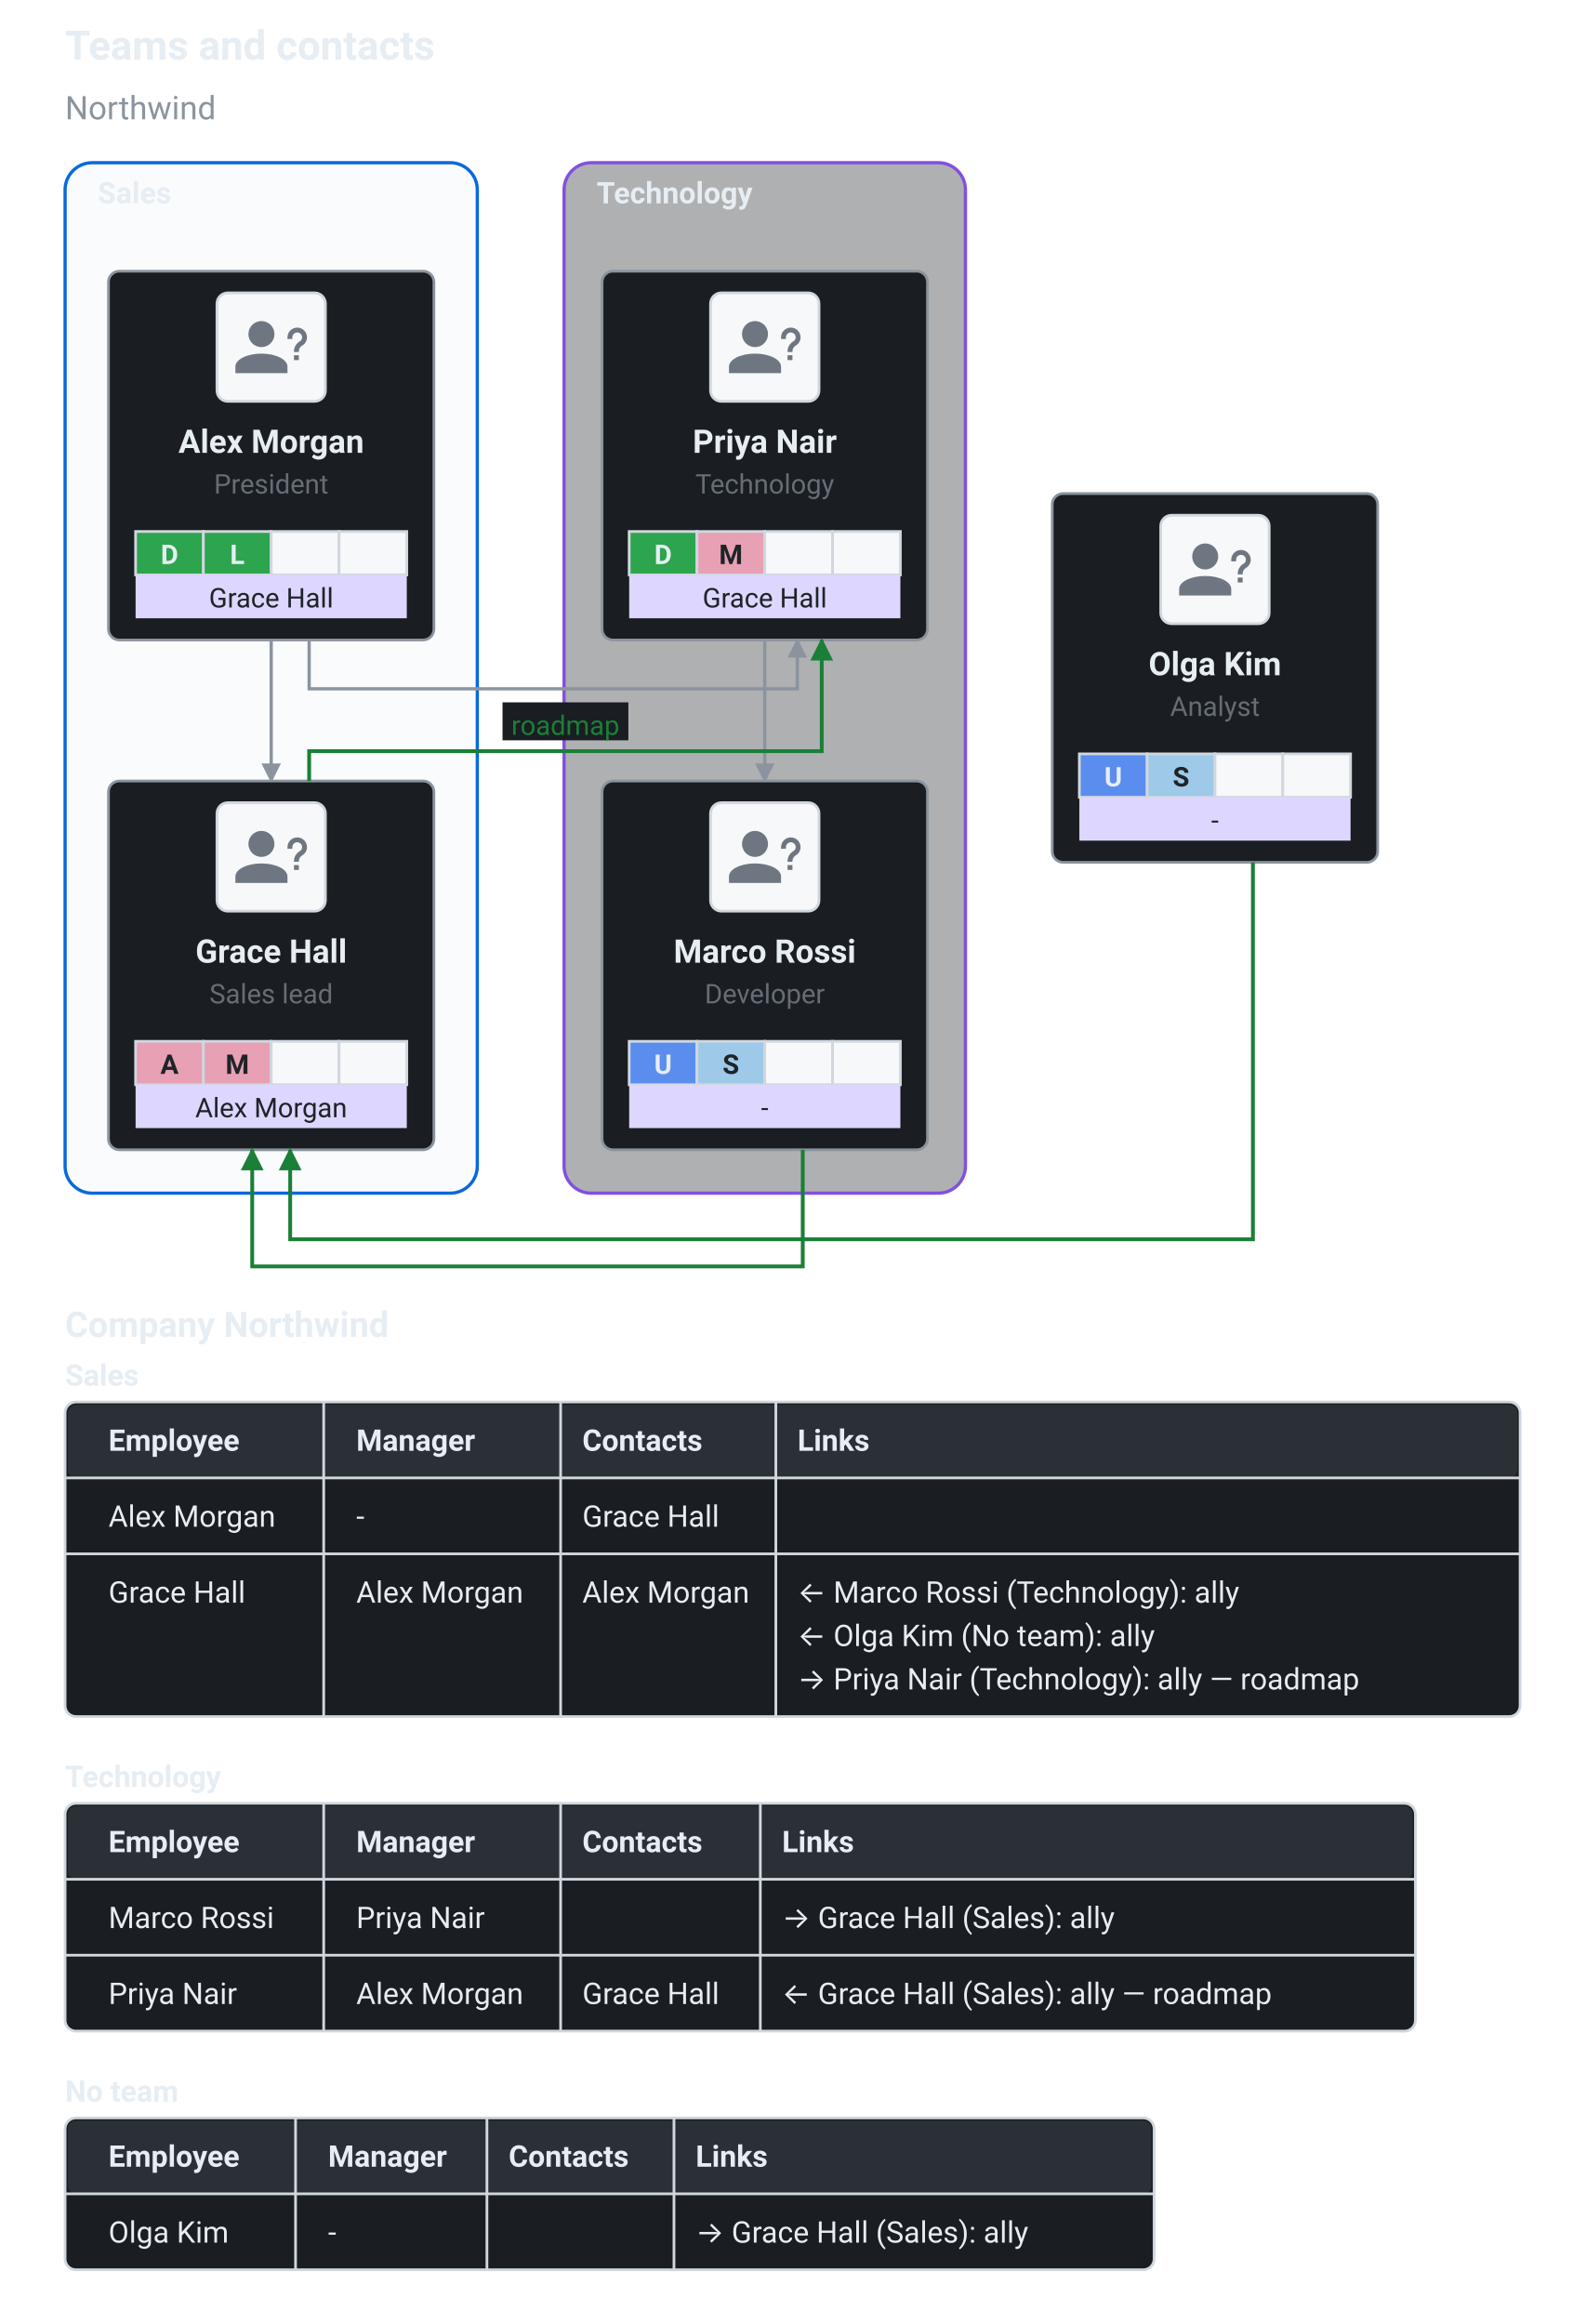
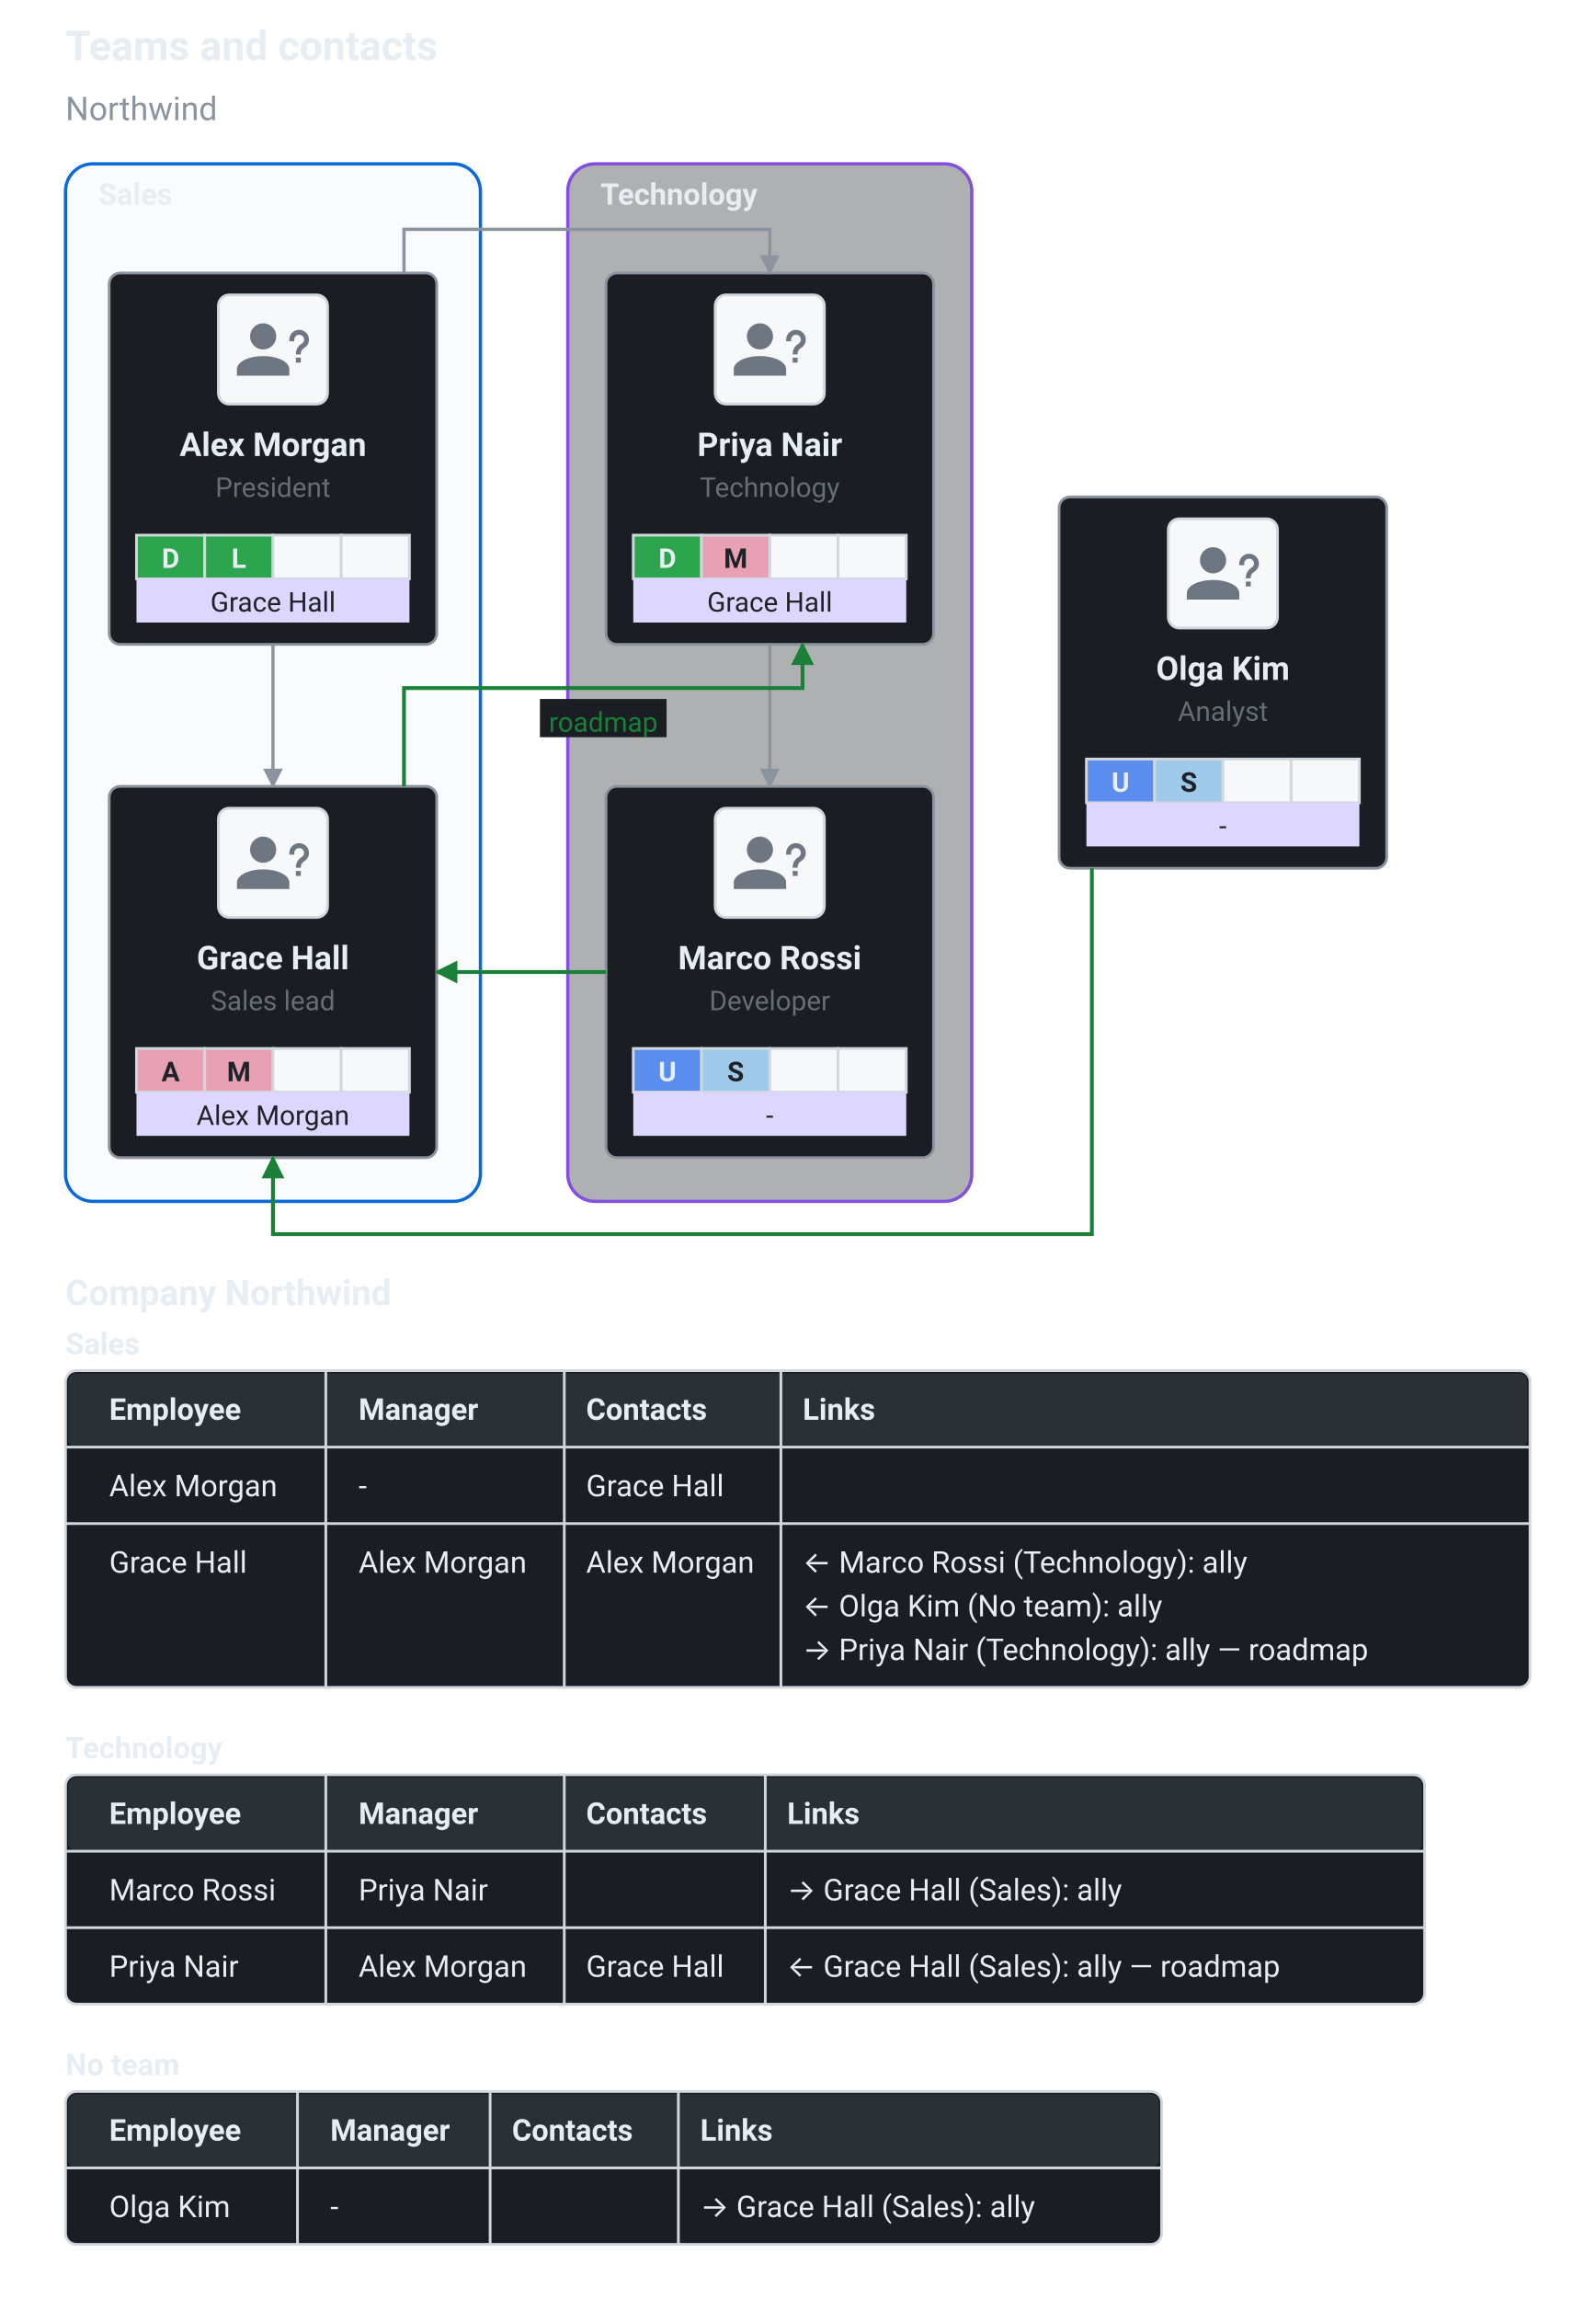
- <svg xmlns="http://www.w3.org/2000/svg" viewBox="0 0 584.52 857" width="584.52" height="857" role="img" font-family="system-ui, -apple-system, &quot;Segoe UI&quot;, Roboto, sans-serif">
+ <svg xmlns="http://www.w3.org/2000/svg" viewBox="0 0 584.52 842" width="584.52" height="842" role="img" font-family="system-ui, -apple-system, &quot;Segoe UI&quot;, Roboto, sans-serif">
  <text x="24" y="22" fill="#e6edf3" font-size="15" text-anchor="start" font-weight="700">Teams and contacts</text>
  <text x="24" y="44" fill="#8b949e" font-size="12" text-anchor="start">Northwind</text>
-   <text x="24" y="493" fill="#e6edf3" font-size="13" text-anchor="start" font-weight="700" data-comms-title="powermap">Company Northwind</text>
-   <text x="24" y="511" fill="#e6edf3" font-size="11" text-anchor="start" font-weight="700" data-comms-team="powermap">Sales</text>
-   <rect x="24" y="517" width="536.52" height="116" fill="#1a1d21" stroke="#d0d7de" stroke-width="1" rx="4" data-comms="powermap" />
-   <rect x="25" y="518" width="534.52" height="27" fill="#2a3036" rx="3" data-comms-header="powermap" />
-   <text x="40" y="535" fill="#e6edf3" font-size="11" text-anchor="start" font-weight="700">Employee</text>
-   <text x="131.36" y="535" fill="#e6edf3" font-size="11" text-anchor="start" font-weight="700">Manager</text>
-   <text x="214.72" y="535" fill="#e6edf3" font-size="11" text-anchor="start" font-weight="700">Contacts</text>
-   <text x="294.08" y="535" fill="#e6edf3" font-size="11" text-anchor="start" font-weight="700">Links</text>
-   <line x1="119.36" y1="517" x2="119.36" y2="633" stroke="#d0d7de" stroke-width="1" />
-   <line x1="206.72" y1="517" x2="206.72" y2="633" stroke="#d0d7de" stroke-width="1" />
-   <line x1="286.08" y1="517" x2="286.08" y2="633" stroke="#d0d7de" stroke-width="1" />
-   <line x1="24" y1="545" x2="560.52" y2="545" stroke="#d0d7de" stroke-width="1" />
-   <text x="40" y="563" fill="#e6edf3" font-size="11" text-anchor="start">Alex Morgan</text>
-   <text x="131.36" y="563" fill="#e6edf3" font-size="11" text-anchor="start">-</text>
-   <text x="214.72" y="563" fill="#e6edf3" font-size="11" text-anchor="start">Grace Hall</text>
-   <line x1="24" y1="573" x2="560.52" y2="573" stroke="#d0d7de" stroke-width="1" />
-   <text x="40" y="591" fill="#e6edf3" font-size="11" text-anchor="start">Grace Hall</text>
-   <text x="131.36" y="591" fill="#e6edf3" font-size="11" text-anchor="start">Alex Morgan</text>
-   <text x="214.72" y="591" fill="#e6edf3" font-size="11" text-anchor="start">Alex Morgan</text>
-   <text x="294.08" y="591" fill="#e6edf3" font-size="11" text-anchor="start">← Marco Rossi (Technology): ally</text>
-   <text x="294.08" y="607" fill="#e6edf3" font-size="11" text-anchor="start">← Olga Kim (No team): ally</text>
-   <text x="294.08" y="623" fill="#e6edf3" font-size="11" text-anchor="start">→ Priya Nair (Technology): ally — roadmap</text>
-   <text x="24" y="659" fill="#e6edf3" font-size="11" text-anchor="start" font-weight="700" data-comms-team="powermap">Technology</text>
-   <rect x="24" y="665" width="497.91" height="84" fill="#1a1d21" stroke="#d0d7de" stroke-width="1" rx="4" data-comms="powermap" />
-   <rect x="25" y="666" width="495.91" height="27" fill="#2a3036" rx="3" data-comms-header="powermap" />
-   <text x="40" y="683" fill="#e6edf3" font-size="11" text-anchor="start" font-weight="700">Employee</text>
-   <text x="131.36" y="683" fill="#e6edf3" font-size="11" text-anchor="start" font-weight="700">Manager</text>
-   <text x="214.72" y="683" fill="#e6edf3" font-size="11" text-anchor="start" font-weight="700">Contacts</text>
-   <text x="288.36" y="683" fill="#e6edf3" font-size="11" text-anchor="start" font-weight="700">Links</text>
-   <line x1="119.36" y1="665" x2="119.36" y2="749" stroke="#d0d7de" stroke-width="1" />
-   <line x1="206.72" y1="665" x2="206.72" y2="749" stroke="#d0d7de" stroke-width="1" />
-   <line x1="280.36" y1="665" x2="280.36" y2="749" stroke="#d0d7de" stroke-width="1" />
-   <line x1="24" y1="693" x2="521.91" y2="693" stroke="#d0d7de" stroke-width="1" />
-   <text x="40" y="711" fill="#e6edf3" font-size="11" text-anchor="start">Marco Rossi</text>
-   <text x="131.36" y="711" fill="#e6edf3" font-size="11" text-anchor="start">Priya Nair</text>
-   <text x="288.36" y="711" fill="#e6edf3" font-size="11" text-anchor="start">→ Grace Hall (Sales): ally</text>
-   <line x1="24" y1="721" x2="521.91" y2="721" stroke="#d0d7de" stroke-width="1" />
-   <text x="40" y="739" fill="#e6edf3" font-size="11" text-anchor="start">Priya Nair</text>
-   <text x="131.36" y="739" fill="#e6edf3" font-size="11" text-anchor="start">Alex Morgan</text>
-   <text x="214.72" y="739" fill="#e6edf3" font-size="11" text-anchor="start">Grace Hall</text>
-   <text x="288.36" y="739" fill="#e6edf3" font-size="11" text-anchor="start">← Grace Hall (Sales): ally — roadmap</text>
-   <text x="24" y="775" fill="#e6edf3" font-size="11" text-anchor="start" font-weight="700" data-comms-team="powermap">No team</text>
-   <rect x="24" y="781" width="401.56" height="56" fill="#1a1d21" stroke="#d0d7de" stroke-width="1" rx="4" data-comms="powermap" />
-   <rect x="25" y="782" width="399.56" height="27" fill="#2a3036" rx="3" data-comms-header="powermap" />
-   <text x="40" y="799" fill="#e6edf3" font-size="11" text-anchor="start" font-weight="700">Employee</text>
-   <text x="120.98" y="799" fill="#e6edf3" font-size="11" text-anchor="start" font-weight="700">Manager</text>
-   <text x="187.55" y="799" fill="#e6edf3" font-size="11" text-anchor="start" font-weight="700">Contacts</text>
-   <text x="256.52" y="799" fill="#e6edf3" font-size="11" text-anchor="start" font-weight="700">Links</text>
-   <line x1="108.98" y1="781" x2="108.98" y2="837" stroke="#d0d7de" stroke-width="1" />
-   <line x1="179.55" y1="781" x2="179.55" y2="837" stroke="#d0d7de" stroke-width="1" />
-   <line x1="248.52" y1="781" x2="248.52" y2="837" stroke="#d0d7de" stroke-width="1" />
-   <line x1="24" y1="809" x2="425.56" y2="809" stroke="#d0d7de" stroke-width="1" />
-   <text x="40" y="827" fill="#e6edf3" font-size="11" text-anchor="start">Olga Kim</text>
-   <text x="120.98" y="827" fill="#e6edf3" font-size="11" text-anchor="start">-</text>
-   <text x="256.52" y="827" fill="#e6edf3" font-size="11" text-anchor="start">→ Grace Hall (Sales): ally</text>
+   <text x="24" y="478" fill="#e6edf3" font-size="13" text-anchor="start" font-weight="700" data-comms-title="powermap">Company Northwind</text>
+   <text x="24" y="496" fill="#e6edf3" font-size="11" text-anchor="start" font-weight="700" data-comms-team="powermap">Sales</text>
+   <rect x="24" y="502" width="536.52" height="116" fill="#1a1d21" stroke="#d0d7de" stroke-width="1" rx="4" data-comms="powermap" />
+   <rect x="25" y="503" width="534.52" height="27" fill="#2a3036" rx="3" data-comms-header="powermap" />
+   <text x="40" y="520" fill="#e6edf3" font-size="11" text-anchor="start" font-weight="700">Employee</text>
+   <text x="131.36" y="520" fill="#e6edf3" font-size="11" text-anchor="start" font-weight="700">Manager</text>
+   <text x="214.72" y="520" fill="#e6edf3" font-size="11" text-anchor="start" font-weight="700">Contacts</text>
+   <text x="294.08" y="520" fill="#e6edf3" font-size="11" text-anchor="start" font-weight="700">Links</text>
+   <line x1="119.36" y1="502" x2="119.36" y2="618" stroke="#d0d7de" stroke-width="1" />
+   <line x1="206.72" y1="502" x2="206.72" y2="618" stroke="#d0d7de" stroke-width="1" />
+   <line x1="286.08" y1="502" x2="286.08" y2="618" stroke="#d0d7de" stroke-width="1" />
+   <line x1="24" y1="530" x2="560.52" y2="530" stroke="#d0d7de" stroke-width="1" />
+   <text x="40" y="548" fill="#e6edf3" font-size="11" text-anchor="start">Alex Morgan</text>
+   <text x="131.36" y="548" fill="#e6edf3" font-size="11" text-anchor="start">-</text>
+   <text x="214.72" y="548" fill="#e6edf3" font-size="11" text-anchor="start">Grace Hall</text>
+   <line x1="24" y1="558" x2="560.52" y2="558" stroke="#d0d7de" stroke-width="1" />
+   <text x="40" y="576" fill="#e6edf3" font-size="11" text-anchor="start">Grace Hall</text>
+   <text x="131.36" y="576" fill="#e6edf3" font-size="11" text-anchor="start">Alex Morgan</text>
+   <text x="214.72" y="576" fill="#e6edf3" font-size="11" text-anchor="start">Alex Morgan</text>
+   <text x="294.08" y="576" fill="#e6edf3" font-size="11" text-anchor="start">← Marco Rossi (Technology): ally</text>
+   <text x="294.08" y="592" fill="#e6edf3" font-size="11" text-anchor="start">← Olga Kim (No team): ally</text>
+   <text x="294.08" y="608" fill="#e6edf3" font-size="11" text-anchor="start">→ Priya Nair (Technology): ally — roadmap</text>
+   <text x="24" y="644" fill="#e6edf3" font-size="11" text-anchor="start" font-weight="700" data-comms-team="powermap">Technology</text>
+   <rect x="24" y="650" width="497.91" height="84" fill="#1a1d21" stroke="#d0d7de" stroke-width="1" rx="4" data-comms="powermap" />
+   <rect x="25" y="651" width="495.91" height="27" fill="#2a3036" rx="3" data-comms-header="powermap" />
+   <text x="40" y="668" fill="#e6edf3" font-size="11" text-anchor="start" font-weight="700">Employee</text>
+   <text x="131.36" y="668" fill="#e6edf3" font-size="11" text-anchor="start" font-weight="700">Manager</text>
+   <text x="214.72" y="668" fill="#e6edf3" font-size="11" text-anchor="start" font-weight="700">Contacts</text>
+   <text x="288.36" y="668" fill="#e6edf3" font-size="11" text-anchor="start" font-weight="700">Links</text>
+   <line x1="119.36" y1="650" x2="119.36" y2="734" stroke="#d0d7de" stroke-width="1" />
+   <line x1="206.72" y1="650" x2="206.72" y2="734" stroke="#d0d7de" stroke-width="1" />
+   <line x1="280.36" y1="650" x2="280.36" y2="734" stroke="#d0d7de" stroke-width="1" />
+   <line x1="24" y1="678" x2="521.91" y2="678" stroke="#d0d7de" stroke-width="1" />
+   <text x="40" y="696" fill="#e6edf3" font-size="11" text-anchor="start">Marco Rossi</text>
+   <text x="131.36" y="696" fill="#e6edf3" font-size="11" text-anchor="start">Priya Nair</text>
+   <text x="288.36" y="696" fill="#e6edf3" font-size="11" text-anchor="start">→ Grace Hall (Sales): ally</text>
+   <line x1="24" y1="706" x2="521.91" y2="706" stroke="#d0d7de" stroke-width="1" />
+   <text x="40" y="724" fill="#e6edf3" font-size="11" text-anchor="start">Priya Nair</text>
+   <text x="131.36" y="724" fill="#e6edf3" font-size="11" text-anchor="start">Alex Morgan</text>
+   <text x="214.72" y="724" fill="#e6edf3" font-size="11" text-anchor="start">Grace Hall</text>
+   <text x="288.36" y="724" fill="#e6edf3" font-size="11" text-anchor="start">← Grace Hall (Sales): ally — roadmap</text>
+   <text x="24" y="760" fill="#e6edf3" font-size="11" text-anchor="start" font-weight="700" data-comms-team="powermap">No team</text>
+   <rect x="24" y="766" width="401.56" height="56" fill="#1a1d21" stroke="#d0d7de" stroke-width="1" rx="4" data-comms="powermap" />
+   <rect x="25" y="767" width="399.56" height="27" fill="#2a3036" rx="3" data-comms-header="powermap" />
+   <text x="40" y="784" fill="#e6edf3" font-size="11" text-anchor="start" font-weight="700">Employee</text>
+   <text x="120.98" y="784" fill="#e6edf3" font-size="11" text-anchor="start" font-weight="700">Manager</text>
+   <text x="187.55" y="784" fill="#e6edf3" font-size="11" text-anchor="start" font-weight="700">Contacts</text>
+   <text x="256.52" y="784" fill="#e6edf3" font-size="11" text-anchor="start" font-weight="700">Links</text>
+   <line x1="108.98" y1="766" x2="108.98" y2="822" stroke="#d0d7de" stroke-width="1" />
+   <line x1="179.55" y1="766" x2="179.55" y2="822" stroke="#d0d7de" stroke-width="1" />
+   <line x1="248.52" y1="766" x2="248.52" y2="822" stroke="#d0d7de" stroke-width="1" />
+   <line x1="24" y1="794" x2="425.56" y2="794" stroke="#d0d7de" stroke-width="1" />
+   <text x="40" y="812" fill="#e6edf3" font-size="11" text-anchor="start">Olga Kim</text>
+   <text x="120.98" y="812" fill="#e6edf3" font-size="11" text-anchor="start">-</text>
+   <text x="256.52" y="812" fill="#e6edf3" font-size="11" text-anchor="start">→ Grace Hall (Sales): ally</text>
  <defs>
    <marker id="ext-pm-report" viewBox="0 0 10 10" refX="9" refY="5" markerWidth="6" markerHeight="6" orient="auto-start-reverse">
      <path d="M 0 0 L 10 5 L 0 10 z" fill="#8b949e" />
    </marker>
  </defs>
  <rect x="24" y="60" width="152" height="380" rx="10" ry="10" fill="#f6f8fa" fill-opacity="0.55" stroke="#0969da" stroke-width="1.2" data-team="powermap" data-team-id="sales" />
  <text x="36" y="75" fill="#e6edf3" font-size="11" text-anchor="start" font-weight="600" data-team-label="1">Sales</text>
  <rect x="208" y="60" width="148" height="380" rx="10" ry="10" fill="#1a1d21" fill-opacity="0.35" stroke="#8250df" stroke-width="1.2" data-team="powermap" data-team-id="tech" />
  <text x="220" y="75" fill="#e6edf3" font-size="11" text-anchor="start" font-weight="600" data-team-label="1">Technology</text>
  <path d="M 100 236 L 100 262 L 100 262 L 100 288" fill="none" stroke="#8b949e" stroke-width="1.2" marker-end="url(#ext-pm-report)" />
  <path d="M 282 236 L 282 262 L 282 262 L 282 288" fill="none" stroke="#8b949e" stroke-width="1.2" marker-end="url(#ext-pm-report)" />
  <rect x="40" y="100" width="120" height="136" fill="#1a1d21" stroke="#8b949e" stroke-width="1" rx="4" />
  <rect x="80" y="108" width="40" height="40" fill="#f6f8fa" stroke="#d0d7de" stroke-width="1" rx="4" />
  <g data-avatar="?" transform="translate(85.6 113.6) scale(1.2)">
    <path d="M13 8a4 4 0 0 1-4 4a4 4 0 0 1-4-4a4 4 0 0 1 4-4a4 4 0 0 1 4 4m4 10v2H1v-2c0-2.21 3.58-4 8-4s8 1.79 8 4m3.5-3.5V16H19v-1.5zm-2-5H17V9a3 3 0 0 1 3-3a3 3 0 0 1 3 3c0 .97-.5 1.88-1.29 2.41l-.3.19c-.57.4-.91 1.01-.91 1.7v.2H19v-.2c0-1.19.6-2.3 1.59-2.95l.29-.19c.39-.26.62-.69.62-1.16A1.5 1.5 0 0 0 20 7.5A1.5 1.5 0 0 0 18.5 9z" fill="#6e7781" />
  </g>
  <text x="100" y="167" fill="#e6edf3" font-size="12" text-anchor="middle" font-weight="700">Alex Morgan</text>
  <text x="100" y="182" fill="#656d76" font-size="10" text-anchor="middle">President</text>
  <rect x="50" y="196" width="25" height="16" fill="#2da44e" stroke="#d0d7de" />
  <text x="62.5" y="208" fill="#e6edf3" font-size="10" text-anchor="middle" font-weight="700">D</text>
  <rect x="75" y="196" width="25" height="16" fill="#2da44e" stroke="#d0d7de" />
  <text x="87.5" y="208" fill="#e6edf3" font-size="10" text-anchor="middle" font-weight="700">L</text>
  <rect x="100" y="196" width="25" height="16" fill="#f6f8fa" stroke="#d0d7de" />
  <rect x="125" y="196" width="25" height="16" fill="#f6f8fa" stroke="#d0d7de" />
  <rect x="50" y="212" width="100" height="16" fill="#ddd6fe" />
  <text x="100" y="224" fill="#1f2328" font-size="10" text-anchor="middle">Grace Hall</text>
  <rect x="40" y="288" width="120" height="136" fill="#1a1d21" stroke="#8b949e" stroke-width="1" rx="4" />
  <rect x="80" y="296" width="40" height="40" fill="#f6f8fa" stroke="#d0d7de" stroke-width="1" rx="4" />
  <g data-avatar="?" transform="translate(85.6 301.6) scale(1.2)">
    <path d="M13 8a4 4 0 0 1-4 4a4 4 0 0 1-4-4a4 4 0 0 1 4-4a4 4 0 0 1 4 4m4 10v2H1v-2c0-2.21 3.58-4 8-4s8 1.79 8 4m3.5-3.5V16H19v-1.5zm-2-5H17V9a3 3 0 0 1 3-3a3 3 0 0 1 3 3c0 .97-.5 1.88-1.29 2.41l-.3.19c-.57.4-.91 1.01-.91 1.7v.2H19v-.2c0-1.19.6-2.3 1.59-2.95l.29-.19c.39-.26.62-.69.62-1.16A1.5 1.5 0 0 0 20 7.5A1.5 1.5 0 0 0 18.5 9z" fill="#6e7781" />
  </g>
  <text x="100" y="355" fill="#e6edf3" font-size="12" text-anchor="middle" font-weight="700">Grace Hall</text>
  <text x="100" y="370" fill="#656d76" font-size="10" text-anchor="middle">Sales lead</text>
  <rect x="50" y="384" width="25" height="16" fill="#e7a0b4" stroke="#d0d7de" />
  <text x="62.5" y="396" fill="#1f2328" font-size="10" text-anchor="middle" font-weight="700">A</text>
  <rect x="75" y="384" width="25" height="16" fill="#e7a0b4" stroke="#d0d7de" />
  <text x="87.5" y="396" fill="#1f2328" font-size="10" text-anchor="middle" font-weight="700">M</text>
  <rect x="100" y="384" width="25" height="16" fill="#f6f8fa" stroke="#d0d7de" />
  <rect x="125" y="384" width="25" height="16" fill="#f6f8fa" stroke="#d0d7de" />
  <rect x="50" y="400" width="100" height="16" fill="#ddd6fe" />
  <text x="100" y="412" fill="#1f2328" font-size="10" text-anchor="middle">Alex Morgan</text>
  <rect x="222" y="100" width="120" height="136" fill="#1a1d21" stroke="#8b949e" stroke-width="1" rx="4" />
  <rect x="262" y="108" width="40" height="40" fill="#f6f8fa" stroke="#d0d7de" stroke-width="1" rx="4" />
  <g data-avatar="?" transform="translate(267.6 113.6) scale(1.2)">
    <path d="M13 8a4 4 0 0 1-4 4a4 4 0 0 1-4-4a4 4 0 0 1 4-4a4 4 0 0 1 4 4m4 10v2H1v-2c0-2.21 3.58-4 8-4s8 1.79 8 4m3.5-3.5V16H19v-1.5zm-2-5H17V9a3 3 0 0 1 3-3a3 3 0 0 1 3 3c0 .97-.5 1.88-1.29 2.41l-.3.19c-.57.4-.91 1.01-.91 1.7v.2H19v-.2c0-1.19.6-2.3 1.59-2.95l.29-.19c.39-.26.62-.69.62-1.16A1.5 1.5 0 0 0 20 7.5A1.5 1.5 0 0 0 18.5 9z" fill="#6e7781" />
  </g>
  <text x="282" y="167" fill="#e6edf3" font-size="12" text-anchor="middle" font-weight="700">Priya Nair</text>
  <text x="282" y="182" fill="#656d76" font-size="10" text-anchor="middle">Technology</text>
  <rect x="232" y="196" width="25" height="16" fill="#2da44e" stroke="#d0d7de" />
  <text x="244.5" y="208" fill="#e6edf3" font-size="10" text-anchor="middle" font-weight="700">D</text>
  <rect x="257" y="196" width="25" height="16" fill="#e7a0b4" stroke="#d0d7de" />
  <text x="269.5" y="208" fill="#1f2328" font-size="10" text-anchor="middle" font-weight="700">M</text>
  <rect x="282" y="196" width="25" height="16" fill="#f6f8fa" stroke="#d0d7de" />
  <rect x="307" y="196" width="25" height="16" fill="#f6f8fa" stroke="#d0d7de" />
  <rect x="232" y="212" width="100" height="16" fill="#ddd6fe" />
  <text x="282" y="224" fill="#1f2328" font-size="10" text-anchor="middle">Grace Hall</text>
  <rect x="222" y="288" width="120" height="136" fill="#1a1d21" stroke="#8b949e" stroke-width="1" rx="4" />
  <rect x="262" y="296" width="40" height="40" fill="#f6f8fa" stroke="#d0d7de" stroke-width="1" rx="4" />
  <g data-avatar="?" transform="translate(267.6 301.6) scale(1.2)">
    <path d="M13 8a4 4 0 0 1-4 4a4 4 0 0 1-4-4a4 4 0 0 1 4-4a4 4 0 0 1 4 4m4 10v2H1v-2c0-2.21 3.58-4 8-4s8 1.79 8 4m3.5-3.5V16H19v-1.5zm-2-5H17V9a3 3 0 0 1 3-3a3 3 0 0 1 3 3c0 .97-.5 1.88-1.29 2.41l-.3.19c-.57.4-.91 1.01-.91 1.7v.2H19v-.2c0-1.19.6-2.3 1.59-2.95l.29-.19c.39-.26.62-.69.62-1.16A1.5 1.5 0 0 0 20 7.5A1.5 1.5 0 0 0 18.5 9z" fill="#6e7781" />
  </g>
  <text x="282" y="355" fill="#e6edf3" font-size="12" text-anchor="middle" font-weight="700">Marco Rossi</text>
  <text x="282" y="370" fill="#656d76" font-size="10" text-anchor="middle">Developer</text>
  <rect x="232" y="384" width="25" height="16" fill="#5b8def" stroke="#d0d7de" />
  <text x="244.5" y="396" fill="#e6edf3" font-size="10" text-anchor="middle" font-weight="700">U</text>
  <rect x="257" y="384" width="25" height="16" fill="#9ec9e8" stroke="#d0d7de" />
  <text x="269.5" y="396" fill="#1f2328" font-size="10" text-anchor="middle" font-weight="700">S</text>
  <rect x="282" y="384" width="25" height="16" fill="#f6f8fa" stroke="#d0d7de" />
  <rect x="307" y="384" width="25" height="16" fill="#f6f8fa" stroke="#d0d7de" />
  <rect x="232" y="400" width="100" height="16" fill="#ddd6fe" />
  <text x="282" y="412" fill="#1f2328" font-size="10" text-anchor="middle">-</text>
  <rect x="388" y="182" width="120" height="136" fill="#1a1d21" stroke="#8b949e" stroke-width="1" rx="4" />
  <rect x="428" y="190" width="40" height="40" fill="#f6f8fa" stroke="#d0d7de" stroke-width="1" rx="4" />
  <g data-avatar="?" transform="translate(433.6 195.6) scale(1.2)">
    <path d="M13 8a4 4 0 0 1-4 4a4 4 0 0 1-4-4a4 4 0 0 1 4-4a4 4 0 0 1 4 4m4 10v2H1v-2c0-2.21 3.58-4 8-4s8 1.79 8 4m3.5-3.5V16H19v-1.5zm-2-5H17V9a3 3 0 0 1 3-3a3 3 0 0 1 3 3c0 .97-.5 1.88-1.29 2.41l-.3.19c-.57.4-.91 1.01-.91 1.7v.2H19v-.2c0-1.19.6-2.3 1.59-2.95l.29-.19c.39-.26.62-.69.62-1.16A1.5 1.5 0 0 0 20 7.5A1.5 1.5 0 0 0 18.5 9z" fill="#6e7781" />
  </g>
  <text x="448" y="249" fill="#e6edf3" font-size="12" text-anchor="middle" font-weight="700">Olga Kim</text>
  <text x="448" y="264" fill="#656d76" font-size="10" text-anchor="middle">Analyst</text>
  <rect x="398" y="278" width="25" height="16" fill="#5b8def" stroke="#d0d7de" />
  <text x="410.5" y="290" fill="#e6edf3" font-size="10" text-anchor="middle" font-weight="700">U</text>
  <rect x="423" y="278" width="25" height="16" fill="#9ec9e8" stroke="#d0d7de" />
  <text x="435.5" y="290" fill="#1f2328" font-size="10" text-anchor="middle" font-weight="700">S</text>
  <rect x="448" y="278" width="25" height="16" fill="#f6f8fa" stroke="#d0d7de" />
  <rect x="473" y="278" width="25" height="16" fill="#f6f8fa" stroke="#d0d7de" />
  <rect x="398" y="294" width="100" height="16" fill="#ddd6fe" />
  <text x="448" y="306" fill="#1f2328" font-size="10" text-anchor="middle">-</text>
  <defs>
    <marker id="ext-pm-link-0" viewBox="0 0 10 10" refX="9" refY="5" markerWidth="6" markerHeight="6" orient="auto-start-reverse">
      <path d="M 0 0 L 10 5 L 0 10 z" fill="#8b949e" />
    </marker>
  </defs>
-   <path d="M 114 236 L 114 254 L 294 254 L 294 236" fill="none" stroke="#8b949e" stroke-width="1.2" marker-end="url(#ext-pm-link-0)" />
+   <path d="M 148 100 L 148 84 L 282 84 L 282 100" fill="none" stroke="#8b949e" stroke-width="1.2" marker-end="url(#ext-pm-link-0)" />
  <defs>
    <marker id="ext-pm-link-1" viewBox="0 0 10 10" refX="9" refY="5" markerWidth="6" markerHeight="6" orient="auto-start-reverse">
      <path d="M 0 0 L 10 5 L 0 10 z" fill="#1a7f37" />
    </marker>
  </defs>
-   <path d="M 114 288 L 114 277 L 303 277 L 303 236" fill="none" stroke="#1a7f37" stroke-width="1.4" marker-end="url(#ext-pm-link-1)" />
+   <path d="M 148 288 L 148 252 L 294 252 L 294 236" fill="none" stroke="#1a7f37" stroke-width="1.4" marker-end="url(#ext-pm-link-1)" />
  <defs>
    <marker id="ext-pm-link-2" viewBox="0 0 10 10" refX="9" refY="5" markerWidth="6" markerHeight="6" orient="auto-start-reverse">
      <path d="M 0 0 L 10 5 L 0 10 z" fill="#1a7f37" />
    </marker>
  </defs>
-   <path d="M 462 318 L 462 457 L 107 457 L 107 424" fill="none" stroke="#1a7f37" stroke-width="1.4" marker-end="url(#ext-pm-link-2)" />
+   <path d="M 400 318 L 400 452 L 100 452 L 100 424" fill="none" stroke="#1a7f37" stroke-width="1.4" marker-end="url(#ext-pm-link-2)" />
  <defs>
    <marker id="ext-pm-link-3" viewBox="0 0 10 10" refX="9" refY="5" markerWidth="6" markerHeight="6" orient="auto-start-reverse">
      <path d="M 0 0 L 10 5 L 0 10 z" fill="#1a7f37" />
    </marker>
  </defs>
-   <path d="M 296 424 L 296 467 L 93 467 L 93 424" fill="none" stroke="#1a7f37" stroke-width="1.4" marker-end="url(#ext-pm-link-3)" />
-   <rect x="185.3" y="259" width="46.4" height="14" fill="#1a1d21" stroke="none" data-label-plate="1" />
-   <text x="208.5" y="271" fill="#1a7f37" font-size="10" text-anchor="middle" data-edge-label="1">roadmap</text>
+   <path d="M 222 356 L 160 356" fill="none" stroke="#1a7f37" stroke-width="1.4" marker-end="url(#ext-pm-link-3)" />
+   <rect x="197.8" y="256" width="46.4" height="14" fill="#1a1d21" stroke="none" data-label-plate="1" />
+   <text x="221" y="268" fill="#1a7f37" font-size="10" text-anchor="middle" data-edge-label="1">roadmap</text>
</svg>
